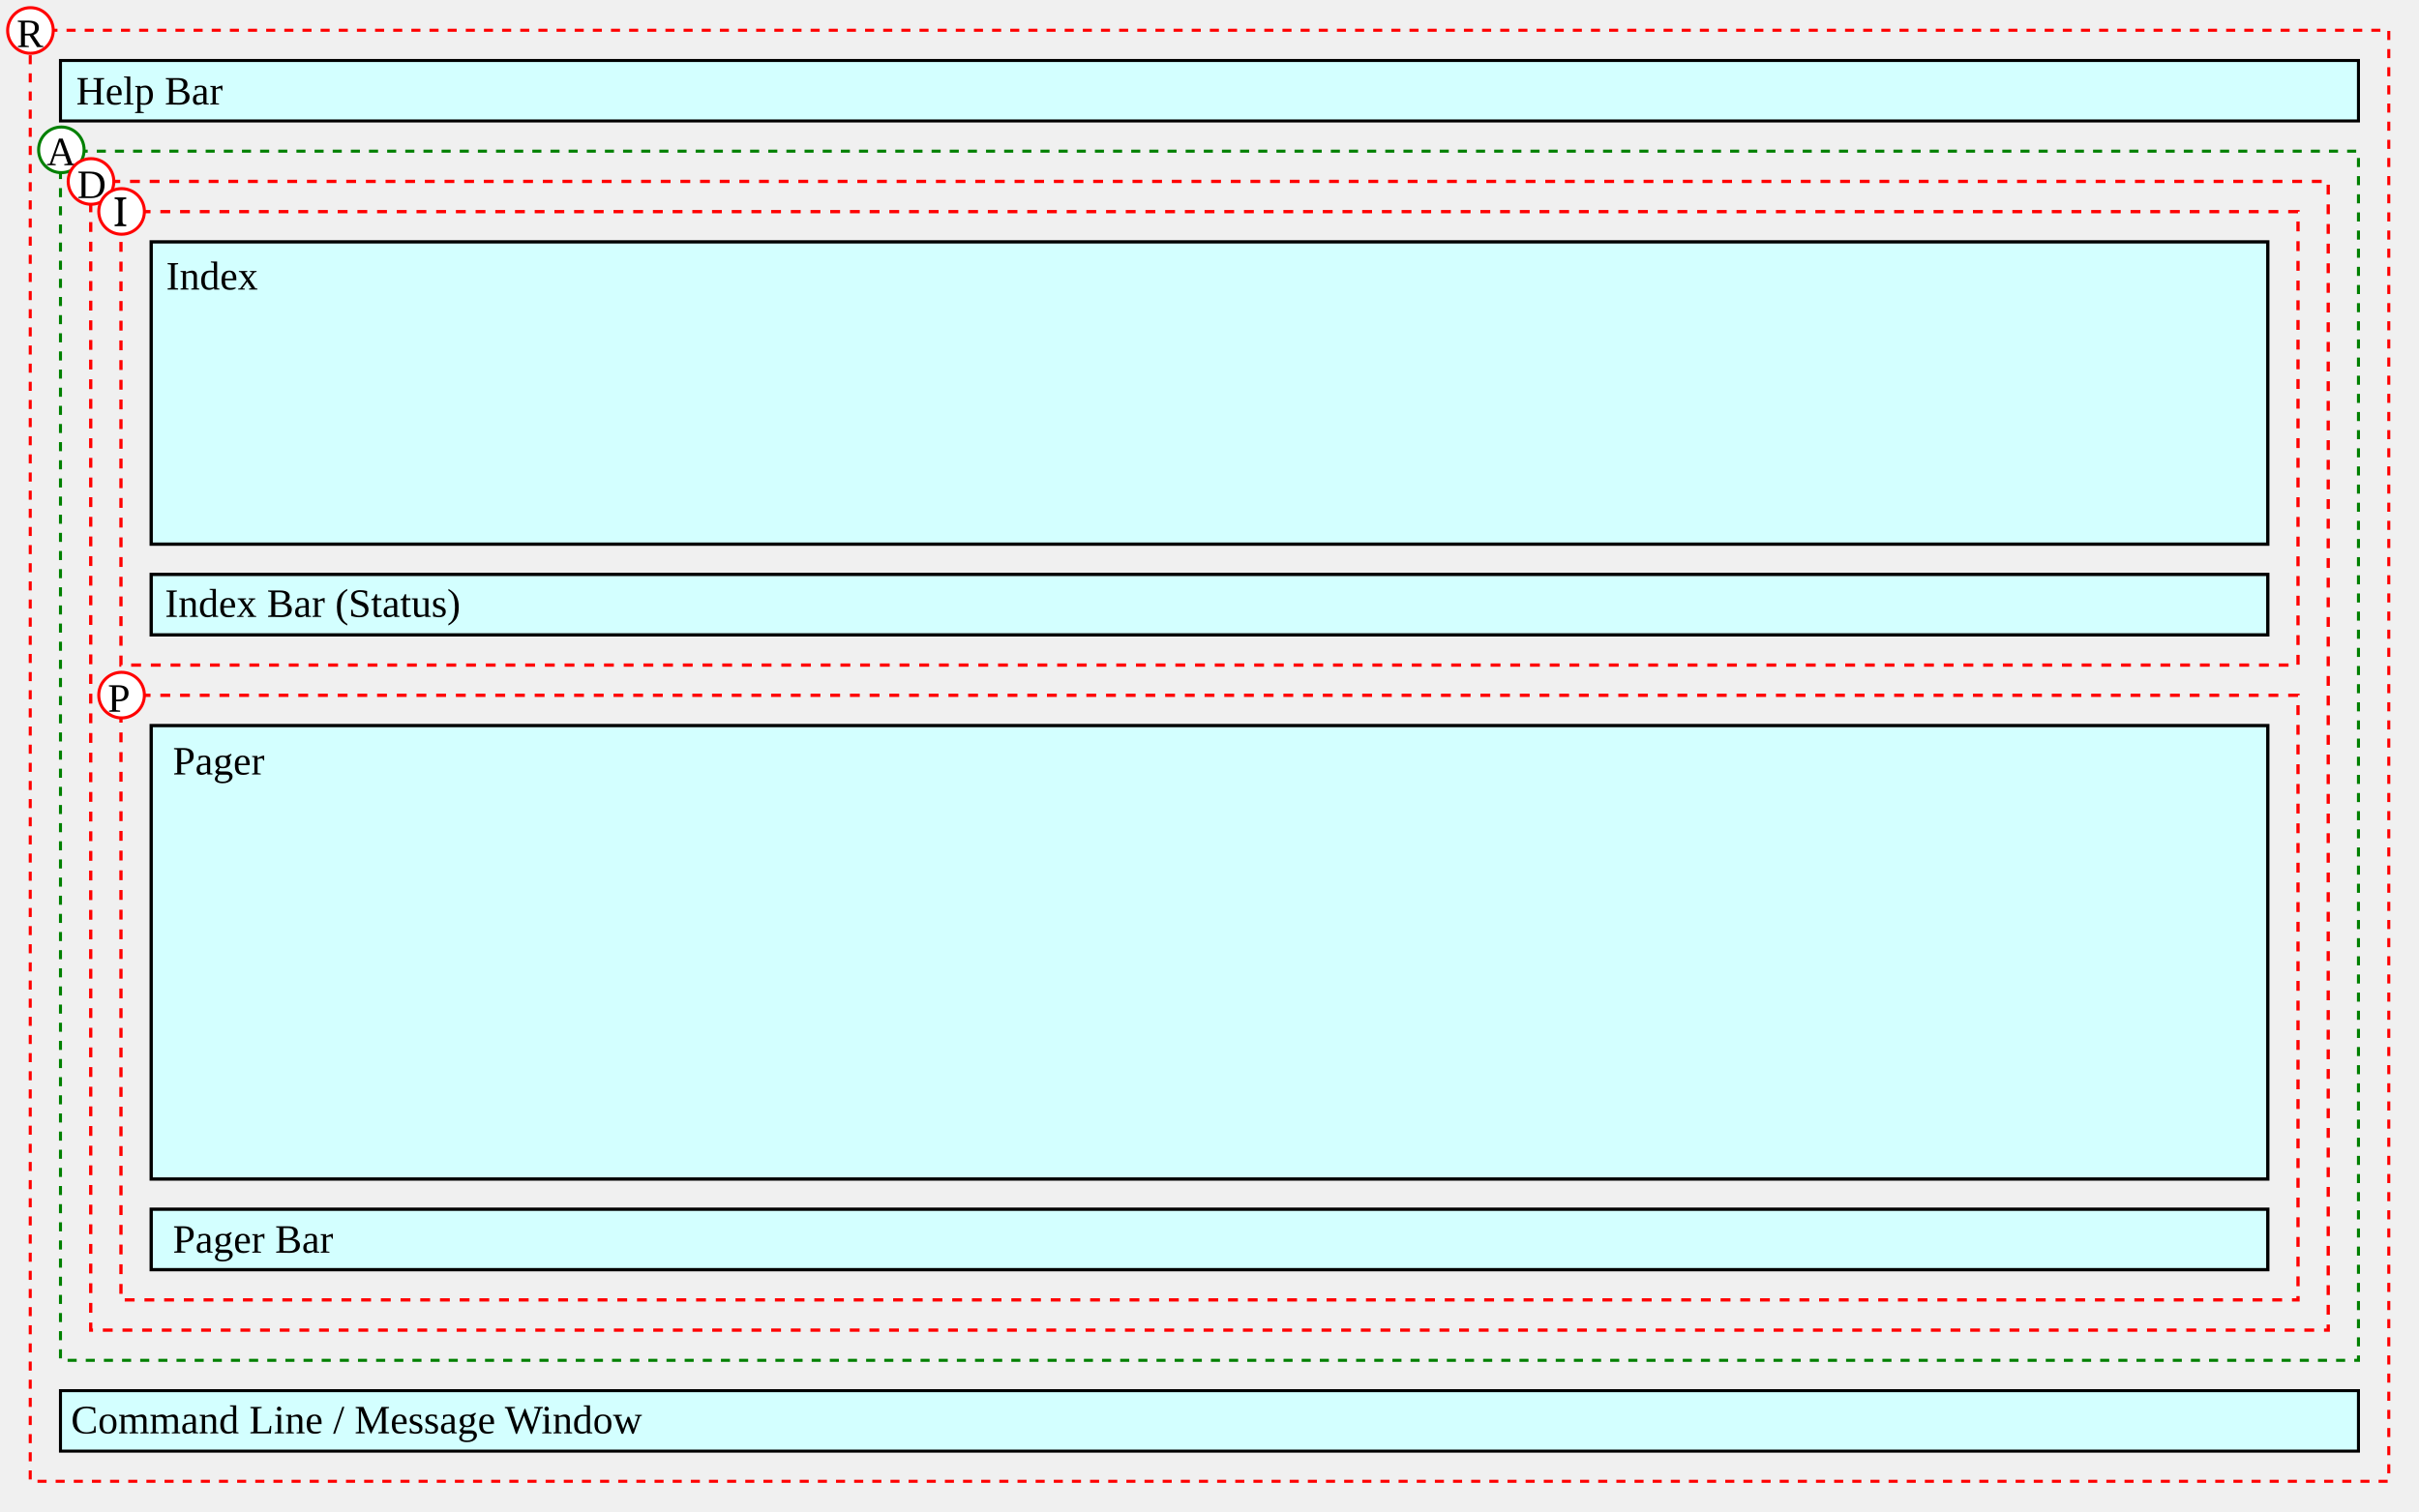
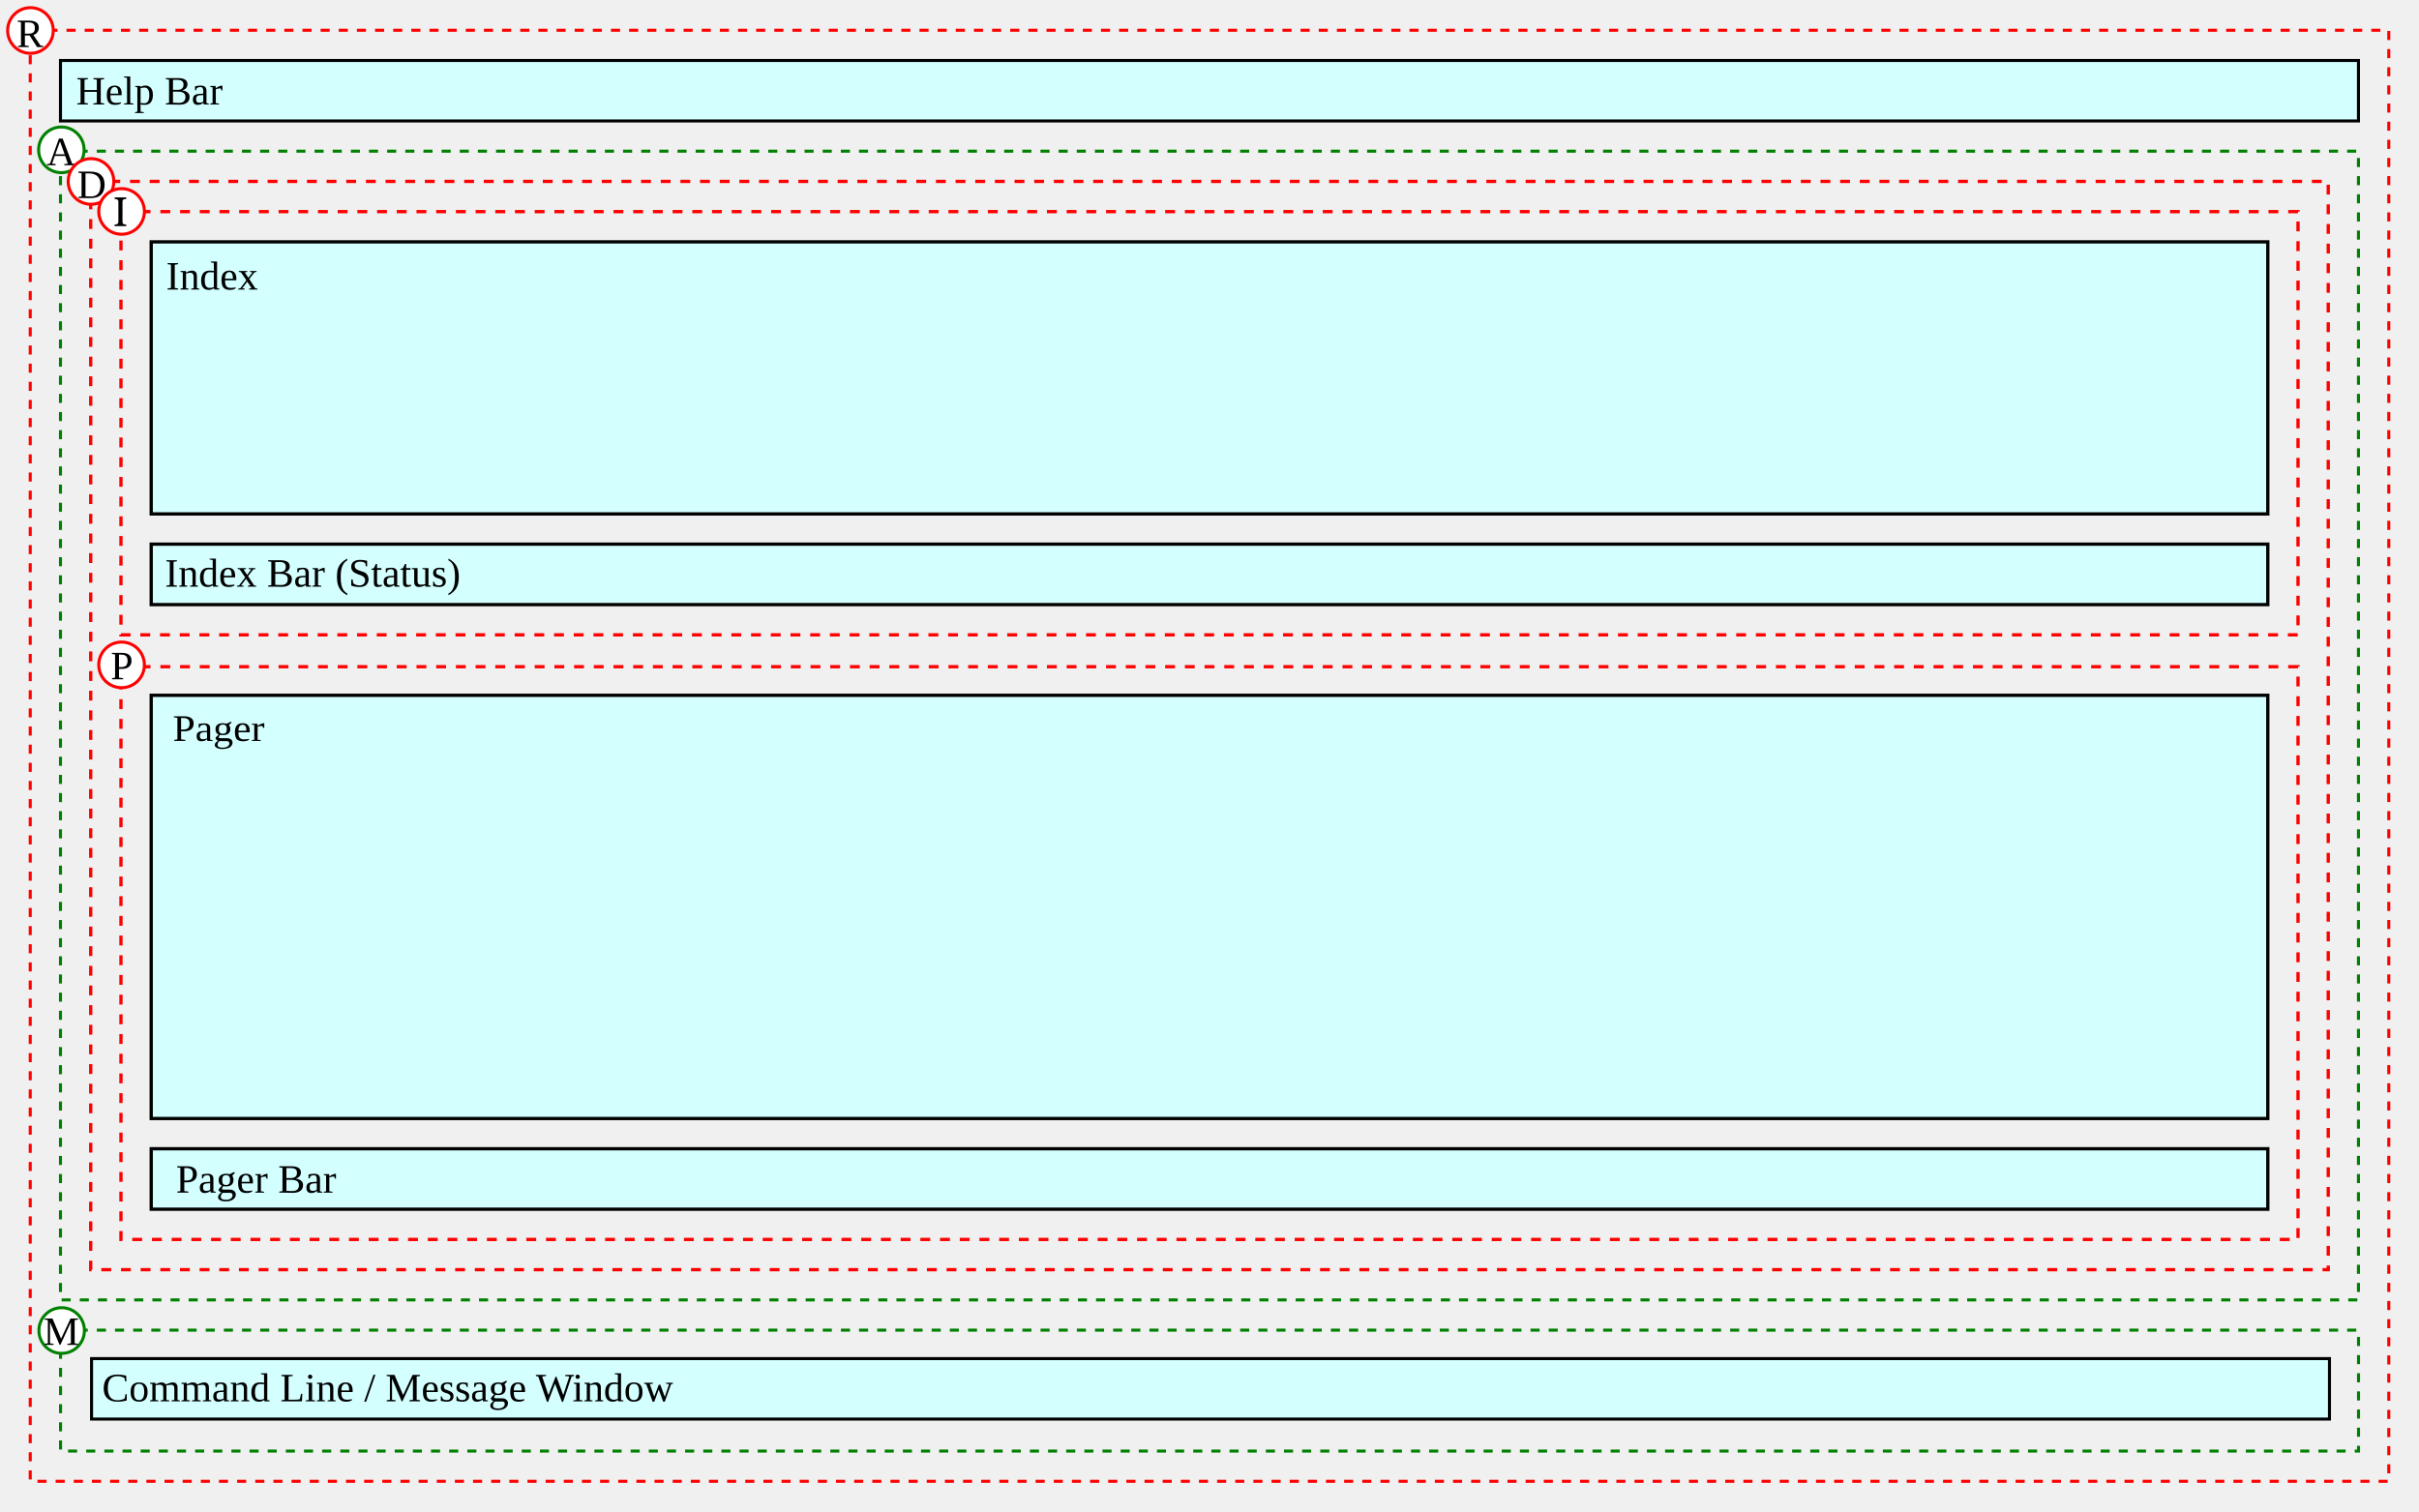
- <svg xmlns="http://www.w3.org/2000/svg" width="800" height="500" version="1.1" viewBox="0 0 211.67 132.29">
-   <g transform="translate(12.817 -77.777)">
-     <g>
-       <g stroke-width=".265">
-         <rect x="-10.171" y="80.423" width="206.38" height="127" fill="none" stroke="#f00" stroke-dasharray="0.794,0.794" />
-         <rect x="-7.525" y="91.006" width="201.08" height="105.83" fill="none" stroke="#008000" stroke-dasharray="0.794, 0.794" />
-         <rect x="-7.525" y="199.49" width="201.08" height="5.292" fill="#d3ffff" stroke="#000" />
-       </g>
-       <rect x="-4.879" y="93.652" width="195.79" height="100.54" fill="none" stroke="#f00" stroke-dasharray="0.86, 0.86" stroke-width=".287" />
-     </g>
-     <g transform="translate(29.104 84.667)">
-       <g transform="translate(-29.104 -84.667)">
-         <rect x="-7.525" y="83.069" width="201.08" height="5.292" fill="#d3ffff" stroke="#000" stroke-width=".265" />
-         <text x="-6.158" y="86.922" fill="#000000" font-size="3.528px" stroke-width=".265" style="line-height:1.25" xml:space="preserve">
-           <tspan x="-6.158" y="86.922" stroke-width=".265">Help Bar</tspan>
-         </text>
-       </g>
-     </g>
-     <g>
-       <rect x=".413" y="141.28" width="185.21" height="39.688" fill="#d3ffff" stroke="#000" stroke-width=".288" />
-       <text x="2.3" y="145.563" fill="#000000" font-size="3.528px" stroke-width=".265" style="line-height:1.25" xml:space="preserve">
-         <tspan x="2.3" y="145.563" stroke-width=".265">Pager</tspan>
-       </text>
-       <rect x=".413" y="183.61" width="185.21" height="5.292" fill="#d3ffff" stroke="#000" stroke-width=".288" />
-       <text transform="scale(1.0011 .99889)" x="2.302" y="187.624" fill="#000000" font-size="3.532px" stroke-width=".265" style="line-height:1.25" xml:space="preserve">
-         <tspan x="2.302" y="187.624" stroke-width=".265">Pager Bar</tspan>
-       </text>
-       <rect x=".413" y="98.944" width="185.21" height="26.458" fill="#d3ffff" stroke="#000" stroke-width=".288" />
-       <text x="1.723" y="103.116" fill="#000000" font-size="3.528px" stroke-width=".265" style="line-height:1.25" xml:space="preserve">
-         <tspan x="1.723" y="103.116" stroke-width=".265">Index</tspan>
-       </text>
-       <text x="-6.602" y="203.23" fill="#000000" font-size="3.528px" stroke-width=".265" style="line-height:1.25" xml:space="preserve">
-         <tspan x="-6.602" y="203.23" stroke-width=".265">Command Line / Message Window</tspan>
-       </text>
-     </g>
-     <g transform="translate(-17.988 8.4706)">
-       <ellipse cx="7.835" cy="71.973" rx="1.996" ry="1.996" fill="#fff" stroke="#f00" stroke-width=".265" />
-       <text x="6.617" y="73.426" fill="#000000" font-size="3.528px" stroke-width=".265" style="line-height:1.25" xml:space="preserve">
-         <tspan x="6.617" y="73.426" fill="#000000" stroke-width=".265">R</tspan>
-       </text>
-     </g>
-     <g transform="translate(-20.578 18.93)">
-       <ellipse cx="13.13" cy="71.959" rx="1.99" ry="1.997" fill="#fff" stroke="#008000" stroke-width=".265" />
-       <text x="11.841" y="73.305" fill="#000000" font-size="3.528px" stroke-width=".265" style="line-height:1.25" xml:space="preserve">
-         <tspan x="11.841" y="73.305" fill="#000000" stroke-width=".265">A</tspan>
-       </text>
-     </g>
-     <g transform="translate(-12.689 21.684)">
-       <ellipse cx="7.835" cy="71.973" rx="1.996" ry="1.996" fill="#fff" stroke="#f00" stroke-width=".265" />
-       <text x="6.617" y="73.426" fill="#000000" font-size="3.528px" stroke-width=".265" style="line-height:1.25" xml:space="preserve">
-         <tspan x="6.617" y="73.426" fill="#000000" stroke-width=".265">D</tspan>
-       </text>
-     </g>
-     <rect x=".413" y="128.05" width="185.21" height="5.292" fill="#d3ffff" stroke="#000" stroke-width=".288" />
-     <text x="1.615" y="131.769" fill="#000000" font-size="3.528px" stroke-width=".265" style="line-height:1.25" xml:space="preserve">
-       <tspan x="1.615" y="131.769" stroke-width=".265">Index Bar (Status)</tspan>
-     </text>
-     <g stroke="#f00">
-       <rect x="-2.233" y="96.298" width="190.5" height="39.687" fill="none" stroke-dasharray="0.862, 0.862" stroke-width=".287" />
-       <rect x="-2.233" y="138.63" width="190.5" height="52.917" fill="none" stroke-dasharray="0.862, 0.862" stroke-width=".287" />
-       <ellipse cx="-2.178" cy="96.281" rx="1.996" ry="1.996" fill="#fff" stroke-width=".265" />
-     </g>
-     <text x="-2.927" y="97.567" fill="#000000" font-family="serif" font-size="3.528px" stroke-width=".265" style="line-height:1.25" xml:space="preserve">
-       <tspan x="-2.927" y="97.567" fill="#000000" font-family="serif" stroke-width=".265">I</tspan>
-     </text>
-     <g transform="translate(-10.014 66.641)">
-       <ellipse cx="7.835" cy="71.973" rx="1.996" ry="1.996" fill="#fff" stroke="#f00" stroke-width=".265" />
-       <text x="6.617" y="73.426" fill="#000000" font-size="3.528px" stroke-width=".265" style="line-height:1.25" xml:space="preserve">
-         <tspan x="6.617" y="73.426" fill="#000000" stroke-width=".265">P</tspan>
-       </text>
-     </g>
-   </g>
+ <svg xmlns="http://www.w3.org/2000/svg" width="800" height="500" version="1.1" viewBox="0 0 211.67 132.29" id="svg16">
+   <defs id="defs16" />
+   <rect x="2.646" y="2.646" width="206.38" height="127" fill="none" stroke="#ff0000" stroke-dasharray="0.794, 0.794" id="rect1" style="stroke-width:0.265" />
+   <rect x="5.292" y="13.229" width="201.08" height="100.542" fill="none" stroke="#008000" stroke-dasharray="0.794, 0.794" id="rect2" style="stroke-width:0.265" />
+   <rect x="7.938" y="15.875" width="195.79" height="95.25" fill="none" stroke="#ff0000" stroke-dasharray="0.86, 0.86" stroke-width="0.287" id="rect4" />
+   <rect x="5.292" y="5.292" width="201.08" height="5.292" fill="#d3ffff" stroke="#000000" stroke-width="0.265" id="rect5" />
+   <text x="6.659" y="9.145" fill="#000000" font-size="3.528px" stroke-width="0.265" style="line-height:1.25" xml:space="preserve" id="text5">
+     <tspan x="6.659" y="9.145" stroke-width="0.265" id="tspan5">Help Bar</tspan>
+   </text>
+   <rect x="13.23" y="60.853" width="185.21" height="37.042" fill="#d3ffff" stroke="#000000" stroke-width="0.288" id="rect6" />
+   <text x="14.605" y="67.127" fill="#000000" font-size="3.408px" stroke-width="0.265" style="line-height:1.25" xml:space="preserve" id="text6" transform="scale(1.035097,0.9660933)">
+     <tspan x="14.605" y="67.127" stroke-width="0.265" id="tspan6">Pager</tspan>
+   </text>
+   <rect x="13.231" y="100.541" width="185.21" height="5.292" fill="#d3ffff" stroke="#000000" stroke-width="0.288" id="rect7" />
+   <text transform="scale(1.001106,0.9988956)" x="15.374" y="104.499" fill="#000000" font-size="3.532px" stroke-width="0.265" style="line-height:1.25" xml:space="preserve" id="text7">
+     <tspan x="15.374" y="104.499" stroke-width="0.265" id="tspan7">Pager Bar</tspan>
+   </text>
+   <rect x="13.23" y="21.167" width="185.21" height="23.811" fill="#d3ffff" stroke="#000000" stroke-width="0.288" id="rect8" />
+   <text x="14.54" y="25.339" fill="#000000" font-size="3.528px" stroke-width="0.265" style="line-height:1.25" xml:space="preserve" id="text8">
+     <tspan x="14.54" y="25.339" stroke-width="0.265" id="tspan8">Index</tspan>
+   </text>
+   <circle cx="2.664" cy="2.667" fill="#ffffff" stroke="#ff0000" stroke-width="0.265" id="ellipse9" r="1.996" />
+   <text x="1.446" y="4.119" fill="#000000" font-size="3.528px" stroke-width="0.265" style="line-height:1.25" xml:space="preserve" id="text10">
+     <tspan x="1.446" y="4.119" fill="#000000" stroke-width="0.265" id="tspan10">R</tspan>
+   </text>
+   <ellipse cx="5.369" cy="13.112" rx="1.99" ry="1.997" fill="#ffffff" stroke="#008000" stroke-width="0.265" id="ellipse10" />
+   <text x="4.08" y="14.458" fill="#000000" font-size="3.528px" stroke-width="0.265" style="line-height:1.25" xml:space="preserve" id="text11">
+     <tspan x="4.08" y="14.458" fill="#000000" stroke-width="0.265" id="tspan11">A</tspan>
+   </text>
+   <circle cx="7.963" cy="15.88" fill="#ffffff" stroke="#ff0000" stroke-width="0.265" id="ellipse11" r="1.996" />
+   <text x="6.745" y="17.333" fill="#000000" font-size="3.528px" stroke-width="0.265" style="line-height:1.25" xml:space="preserve" id="text12">
+     <tspan x="6.745" y="17.333" fill="#000000" stroke-width="0.265" id="tspan12">D</tspan>
+   </text>
+   <rect x="13.23" y="47.624" width="185.21" height="5.292" fill="#d3ffff" stroke="#000000" stroke-width="0.288" id="rect12" />
+   <text x="14.432" y="51.342" fill="#000000" font-size="3.528px" stroke-width="0.265" style="line-height:1.25" xml:space="preserve" id="text13">
+     <tspan x="14.432" y="51.342" stroke-width="0.265" id="tspan13">Index Bar (Status)</tspan>
+   </text>
+   <rect x="10.584" y="18.521" width="190.5" height="37.041" fill="none" stroke-dasharray="0.862, 0.862" stroke-width="0.287" id="rect13" style="stroke:#ff0000" />
+   <rect x="10.584" y="58.351" width="190.5" height="50.128" fill="none" stroke-dasharray="0.862, 0.862" stroke-width="0.287" id="rect14" style="stroke:#ff0000" />
+   <circle cx="10.639" cy="18.504" fill="#ffffff" stroke-width="0.265" id="ellipse14" r="1.996" style="stroke:#ff0000" />
+   <text x="9.89" y="19.79" fill="#000000" font-family="serif" font-size="3.528px" stroke-width="0.265" style="line-height:1.25" xml:space="preserve" id="text14">
+     <tspan x="9.89" y="19.79" fill="#000000" font-family="serif" stroke-width="0.265" id="tspan14">I</tspan>
+   </text>
+   <circle cx="10.638" cy="58.191" fill="#ffffff" stroke="#ff0000" stroke-width="0.265" id="ellipse15" r="1.996" />
+   <text x="9.679" y="59.451" fill="#000000" font-size="3.528px" stroke-width="0.265" style="line-height:1.25" xml:space="preserve" id="text15">
+     <tspan x="9.679" y="59.451" fill="#000000" stroke-width="0.265" id="tspan15">P</tspan>
+   </text>
+   <rect x="5.298" y="116.417" width="201.08" height="10.584" fill="none" stroke="#008000" stroke-dasharray="0.794, 0.794" id="rect2-3" style="stroke-width:0.265" />
+   <rect x="8.011" y="118.908" width="195.825" height="5.292" fill="#d3ffff" stroke="#000000" id="rect3" style="stroke-width:0.265" />
+   <text x="8.934" y="122.648" fill="#000000" font-size="3.528px" stroke-width="0.265" style="line-height:1.25" xml:space="preserve" id="text6-3">
+     <tspan id="tspan1" x="-30.328" y="-55.279" style="stroke-width:0.265">
+       <tspan x="8.934" y="122.648" stroke-width="0.265" id="tspan6-5" />
+     </tspan>
+     <tspan id="tspan2" x="8.934" y="122.648" style="stroke-width:0.265">
+       <tspan x="8.934" y="122.648" stroke-width="0.265" id="tspan3">Command Line / Message Window</tspan>
+     </tspan>
+   </text>
+   <ellipse cx="5.396" cy="116.451" rx="1.99" ry="1.997" fill="#ffffff" stroke="#008000" stroke-width="0.265" id="ellipse7-5" />
+   <text x="3.797" y="117.71" fill="#000000" font-size="3.528px" stroke-width="0.265" style="line-height:1.25" xml:space="preserve" id="text8-3">
+     <tspan x="3.797" y="117.71" fill="#000000" stroke-width="0.265" id="tspan8-5">M</tspan>
+   </text>
</svg>
